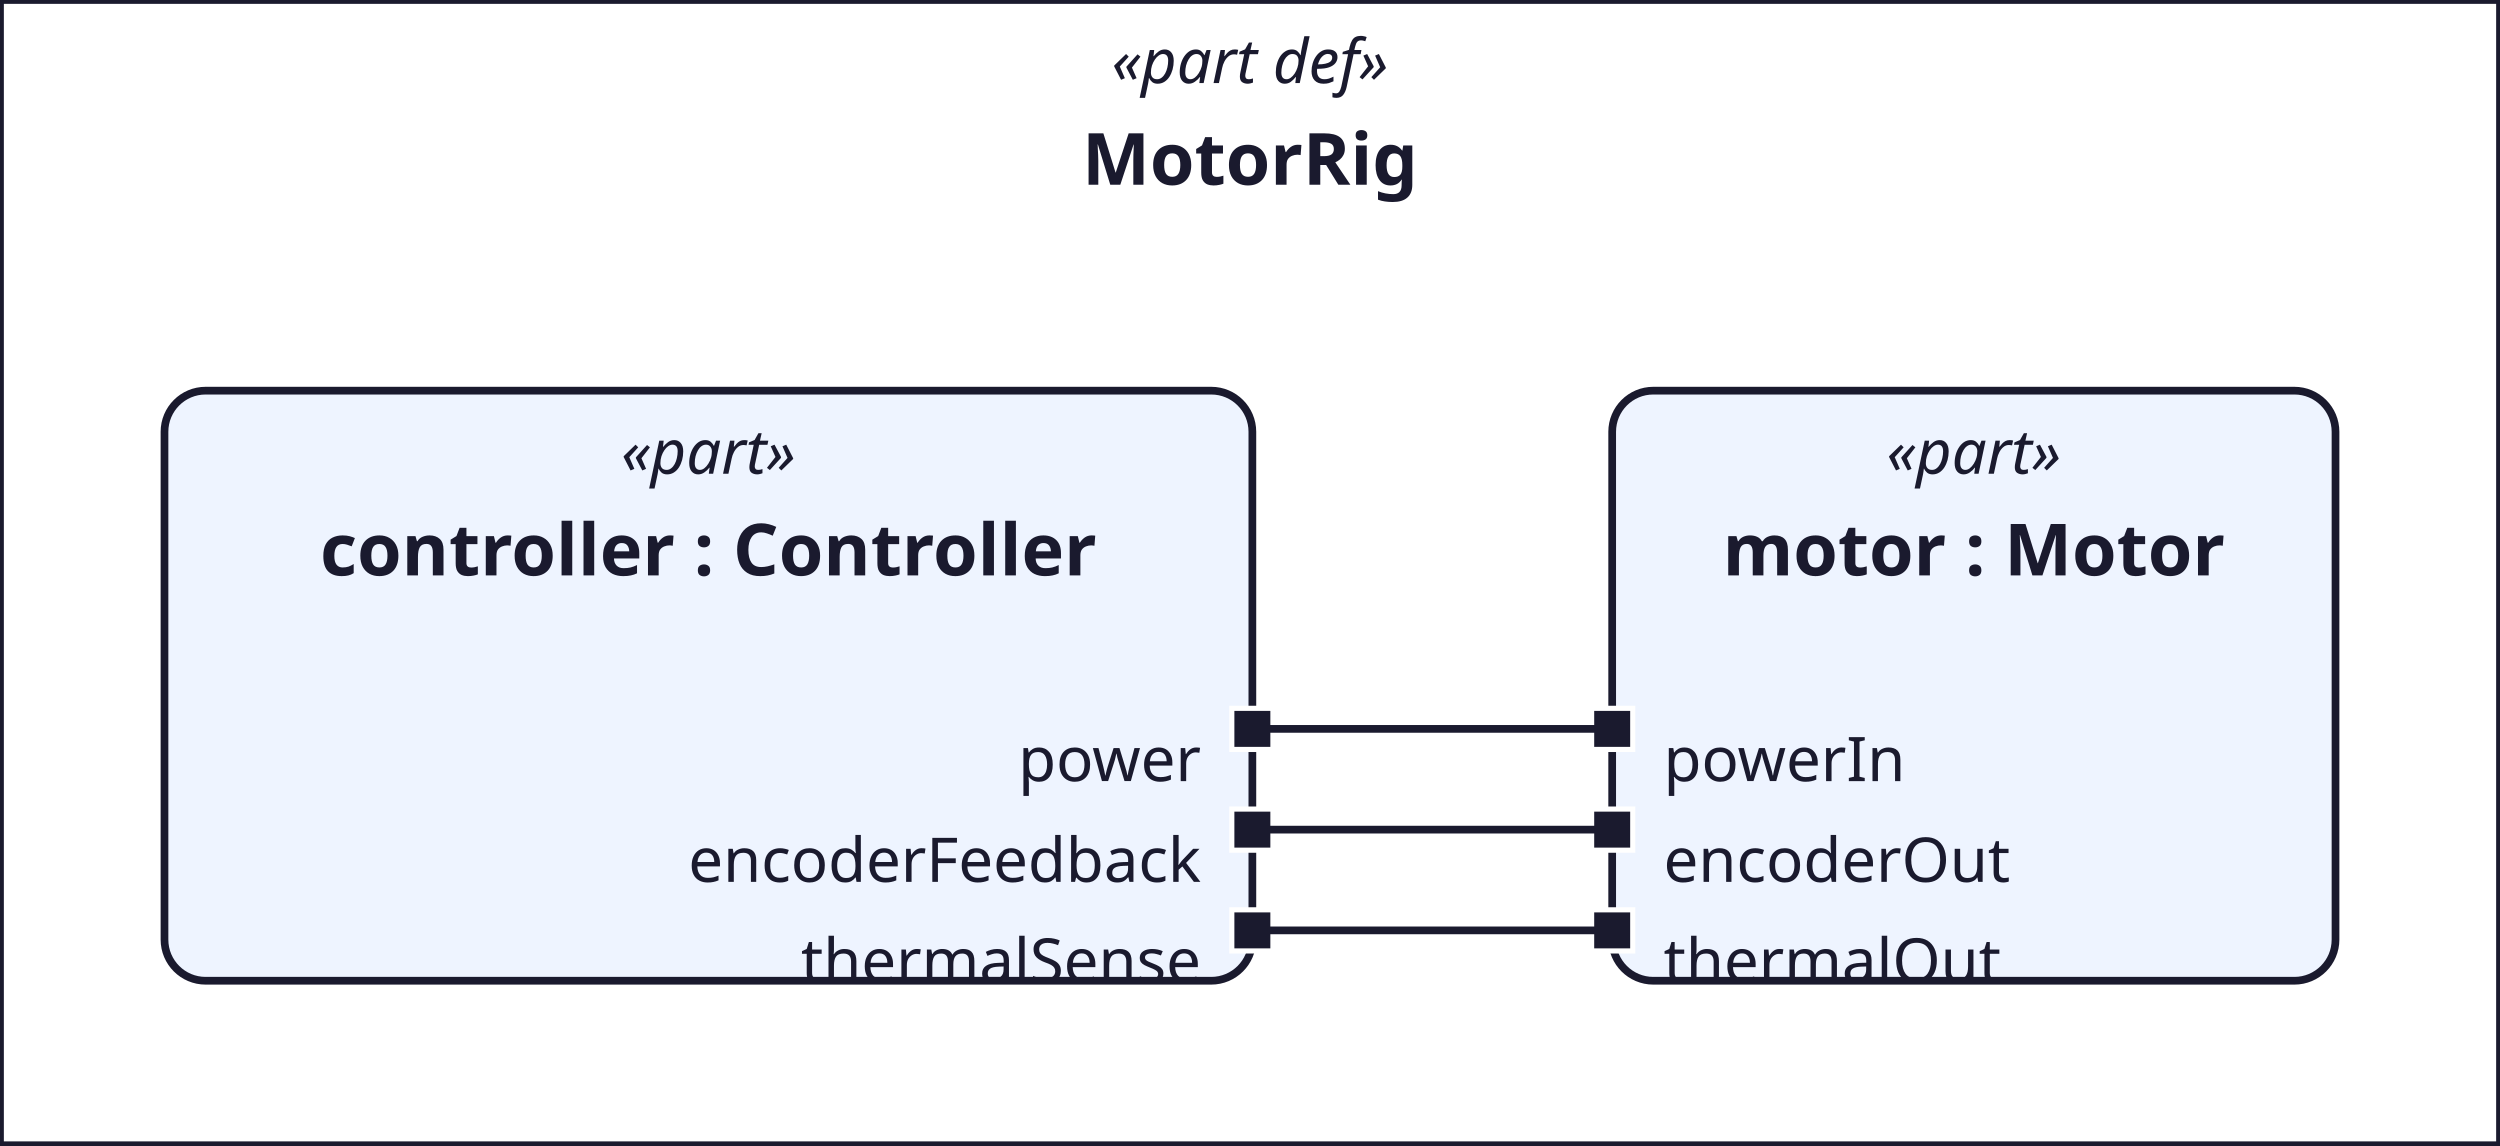
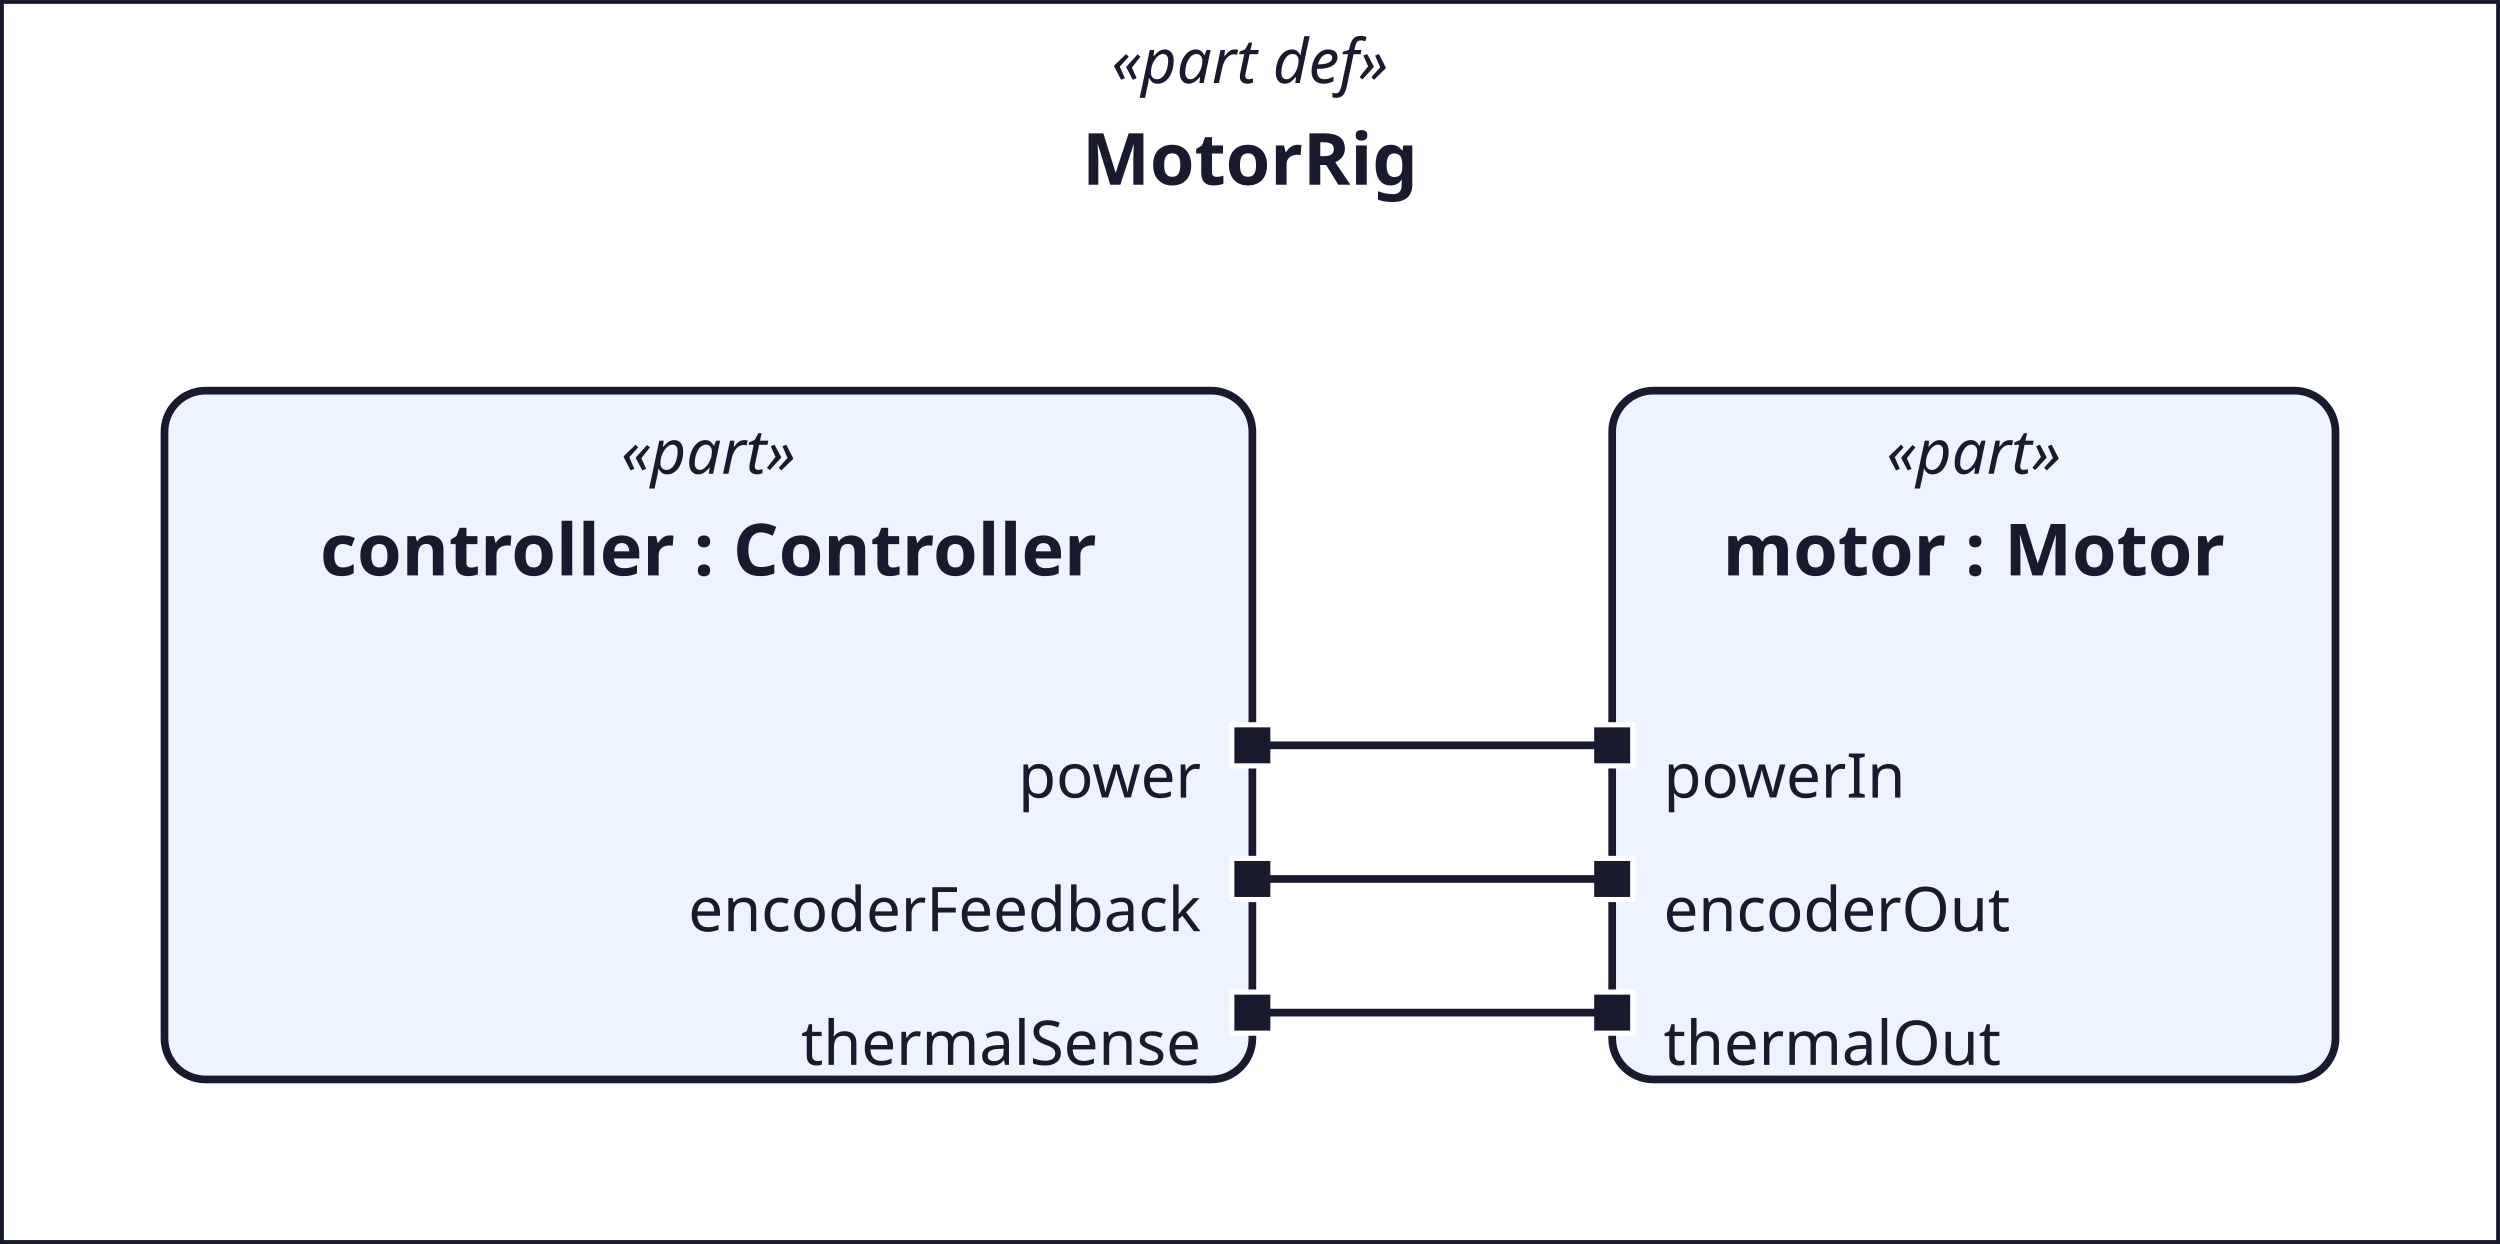
- <svg xmlns="http://www.w3.org/2000/svg" width="486.36" height="222.80" viewBox="0 0 486.36 222.80">
+ <svg xmlns="http://www.w3.org/2000/svg" width="486.36" height="242.00" viewBox="0 0 486.36 242.00">
  <defs>
    <marker id="line-end-open-chevron" markerWidth="10" markerHeight="7" refX="9" refY="3.5" orient="auto">
      <polyline points="0 0, 10 3.5, 0 7" fill="none" stroke="#1A1A2E" stroke-width="1.50" />
    </marker>
    <marker id="line-end-hollow-triangle" markerWidth="10" markerHeight="7" refX="9" refY="3.5" orient="auto">
      <polygon points="0 0, 10 3.5, 0 7" fill="#FFFFFF" stroke="#1A1A2E" stroke-width="1.50" />
    </marker>
    <marker id="line-end-filled-arrow" markerWidth="10" markerHeight="7" refX="9" refY="3.5" orient="auto">
      <polygon points="0 0, 10 3.5, 0 7" fill="#1A1A2E" stroke="#1A1A2E" stroke-width="1.50" />
    </marker>
    <marker id="line-end-hollow-triangle-crossbar" markerWidth="10" markerHeight="7" refX="9" refY="3.5" orient="auto">
      <polygon points="0 0, 10 3.5, 0 7" fill="#FFFFFF" stroke="#1A1A2E" stroke-width="1.50" />
      <line x1="7" y1="0" x2="7" y2="7" stroke="#1A1A2E" stroke-width="1.50" />
    </marker>
    <marker id="line-end-hollow-diamond" markerWidth="14" markerHeight="8" refX="13" refY="4" orient="auto">
      <polygon points="1 4, 7 0, 13 4, 7 8" fill="#FFFFFF" stroke="#1A1A2E" stroke-width="1.50" />
    </marker>
    <marker id="line-end-filled-diamond" markerWidth="14" markerHeight="8" refX="13" refY="4" orient="auto">
      <polygon points="1 4, 7 0, 13 4, 7 8" fill="#1A1A2E" stroke="#1A1A2E" stroke-width="1.50" />
    </marker>
    <marker id="line-end-circle" markerWidth="10" markerHeight="10" refX="9" refY="5" orient="auto">
      <circle cx="5" cy="5" r="4" fill="#FFFFFF" stroke="#1A1A2E" stroke-width="1.50" />
    </marker>
    <marker id="line-end-bar" markerWidth="4" markerHeight="12" refX="2" refY="6" orient="auto">
      <line x1="2" y1="0" x2="2" y2="12" stroke="#1A1A2E" stroke-width="1.50" />
    </marker>
    <filter id="label-bg" x="-0.05" y="-0.05" width="1.1" height="1.1">
      <feFlood flood-color="#FFFFFF" />
      <feComposite in="SourceGraphic" operator="over" />
    </filter>
  </defs>
-   <rect x="0.00" y="0.00" width="486.36" height="222.80" fill="#FFFFFF" stroke="#1A1A2E" stroke-width="1.50" />
+   <rect x="0.00" y="0.00" width="486.36" height="242.00" fill="#FFFFFF" stroke="#1A1A2E" stroke-width="1.50" />
  <text x="243.18" y="12.00" font-family="Noto Sans, sans-serif" font-size="12.00" font-style="italic" fill="#1A1A2E" text-anchor="middle" dominant-baseline="middle">«part def»</text>
  <text x="243.18" y="31.00" font-family="Noto Sans, sans-serif" font-size="14.00" font-weight="bold" fill="#1A1A2E" text-anchor="middle" dominant-baseline="middle">MotorRig</text>
-   <rect x="32.00" y="76.00" width="211.64" height="114.80" fill="#EEF4FF" stroke="#1A1A2E" stroke-width="1.50" rx="8.00" ry="8.00" />
+   <rect x="32.00" y="76.00" width="211.64" height="134.00" fill="#EEF4FF" stroke="#1A1A2E" stroke-width="1.50" rx="8.00" ry="8.00" />
  <text x="137.82" y="88.00" font-family="Noto Sans, sans-serif" font-size="12.00" font-style="italic" fill="#1A1A2E" text-anchor="middle" dominant-baseline="middle">«part»</text>
  <text x="137.82" y="107.00" font-family="Noto Sans, sans-serif" font-size="14.00" font-weight="bold" fill="#1A1A2E" text-anchor="middle" dominant-baseline="middle">controller : Controller</text>
-   <rect x="313.64" y="76.00" width="140.72" height="114.80" fill="#EEF4FF" stroke="#1A1A2E" stroke-width="1.50" rx="8.00" ry="8.00" />
+   <rect x="313.64" y="76.00" width="140.72" height="134.00" fill="#EEF4FF" stroke="#1A1A2E" stroke-width="1.50" rx="8.00" ry="8.00" />
  <text x="384.00" y="88.00" font-family="Noto Sans, sans-serif" font-size="12.00" font-style="italic" fill="#1A1A2E" text-anchor="middle" dominant-baseline="middle">«part»</text>
  <text x="384.00" y="107.00" font-family="Noto Sans, sans-serif" font-size="14.00" font-weight="bold" fill="#1A1A2E" text-anchor="middle" dominant-baseline="middle">motor : Motor</text>
-   <rect x="239.64" y="137.80" width="8.00" height="8.00" fill="#1A1A2E" stroke="#FFFFFF" stroke-width="1.00" />
-   <text x="233.64" y="147.80" font-family="Noto Sans, sans-serif" font-size="12.00" fill="#1A1A2E" text-anchor="end" dominant-baseline="middle">power</text>
-   <rect x="309.64" y="137.80" width="8.00" height="8.00" fill="#1A1A2E" stroke="#FFFFFF" stroke-width="1.00" />
-   <text x="323.64" y="147.80" font-family="Noto Sans, sans-serif" font-size="12.00" fill="#1A1A2E" text-anchor="start" dominant-baseline="middle">powerIn</text>
-   <path d="M 243.64 141.80 L 313.64 141.80" fill="none" stroke="#1A1A2E" stroke-width="1.50" />
-   <rect x="309.64" y="157.40" width="8.00" height="8.00" fill="#1A1A2E" stroke="#FFFFFF" stroke-width="1.00" />
-   <text x="323.64" y="167.40" font-family="Noto Sans, sans-serif" font-size="12.00" fill="#1A1A2E" text-anchor="start" dominant-baseline="middle">encoderOut</text>
-   <rect x="239.64" y="157.40" width="8.00" height="8.00" fill="#1A1A2E" stroke="#FFFFFF" stroke-width="1.00" />
-   <text x="233.64" y="167.40" font-family="Noto Sans, sans-serif" font-size="12.00" fill="#1A1A2E" text-anchor="end" dominant-baseline="middle">encoderFeedback</text>
-   <path d="M 313.64 161.40 L 243.64 161.40" fill="none" stroke="#1A1A2E" stroke-width="1.50" />
-   <rect x="309.64" y="177.00" width="8.00" height="8.00" fill="#1A1A2E" stroke="#FFFFFF" stroke-width="1.00" />
-   <text x="323.64" y="187.00" font-family="Noto Sans, sans-serif" font-size="12.00" fill="#1A1A2E" text-anchor="start" dominant-baseline="middle">thermalOut</text>
-   <rect x="239.64" y="177.00" width="8.00" height="8.00" fill="#1A1A2E" stroke="#FFFFFF" stroke-width="1.00" />
-   <text x="233.64" y="187.00" font-family="Noto Sans, sans-serif" font-size="12.00" fill="#1A1A2E" text-anchor="end" dominant-baseline="middle">thermalSense</text>
-   <path d="M 313.64 181.00 L 243.64 181.00" fill="none" stroke="#1A1A2E" stroke-width="1.50" />
+   <rect x="239.64" y="141.00" width="8.00" height="8.00" fill="#1A1A2E" stroke="#FFFFFF" stroke-width="1.00" />
+   <text x="233.64" y="151.00" font-family="Noto Sans, sans-serif" font-size="12.00" fill="#1A1A2E" text-anchor="end" dominant-baseline="middle">power</text>
+   <rect x="309.64" y="141.00" width="8.00" height="8.00" fill="#1A1A2E" stroke="#FFFFFF" stroke-width="1.00" />
+   <text x="323.64" y="151.00" font-family="Noto Sans, sans-serif" font-size="12.00" fill="#1A1A2E" text-anchor="start" dominant-baseline="middle">powerIn</text>
+   <path d="M 243.64 145.00 L 313.64 145.00" fill="none" stroke="#1A1A2E" stroke-width="1.50" />
+   <rect x="309.64" y="167.00" width="8.00" height="8.00" fill="#1A1A2E" stroke="#FFFFFF" stroke-width="1.00" />
+   <text x="323.64" y="177.00" font-family="Noto Sans, sans-serif" font-size="12.00" fill="#1A1A2E" text-anchor="start" dominant-baseline="middle">encoderOut</text>
+   <rect x="239.64" y="167.00" width="8.00" height="8.00" fill="#1A1A2E" stroke="#FFFFFF" stroke-width="1.00" />
+   <text x="233.64" y="177.00" font-family="Noto Sans, sans-serif" font-size="12.00" fill="#1A1A2E" text-anchor="end" dominant-baseline="middle">encoderFeedback</text>
+   <path d="M 313.64 171.00 L 243.64 171.00" fill="none" stroke="#1A1A2E" stroke-width="1.50" />
+   <rect x="309.64" y="193.00" width="8.00" height="8.00" fill="#1A1A2E" stroke="#FFFFFF" stroke-width="1.00" />
+   <text x="323.64" y="203.00" font-family="Noto Sans, sans-serif" font-size="12.00" fill="#1A1A2E" text-anchor="start" dominant-baseline="middle">thermalOut</text>
+   <rect x="239.64" y="193.00" width="8.00" height="8.00" fill="#1A1A2E" stroke="#FFFFFF" stroke-width="1.00" />
+   <text x="233.64" y="203.00" font-family="Noto Sans, sans-serif" font-size="12.00" fill="#1A1A2E" text-anchor="end" dominant-baseline="middle">thermalSense</text>
+   <path d="M 313.64 197.00 L 243.64 197.00" fill="none" stroke="#1A1A2E" stroke-width="1.50" />
</svg>
